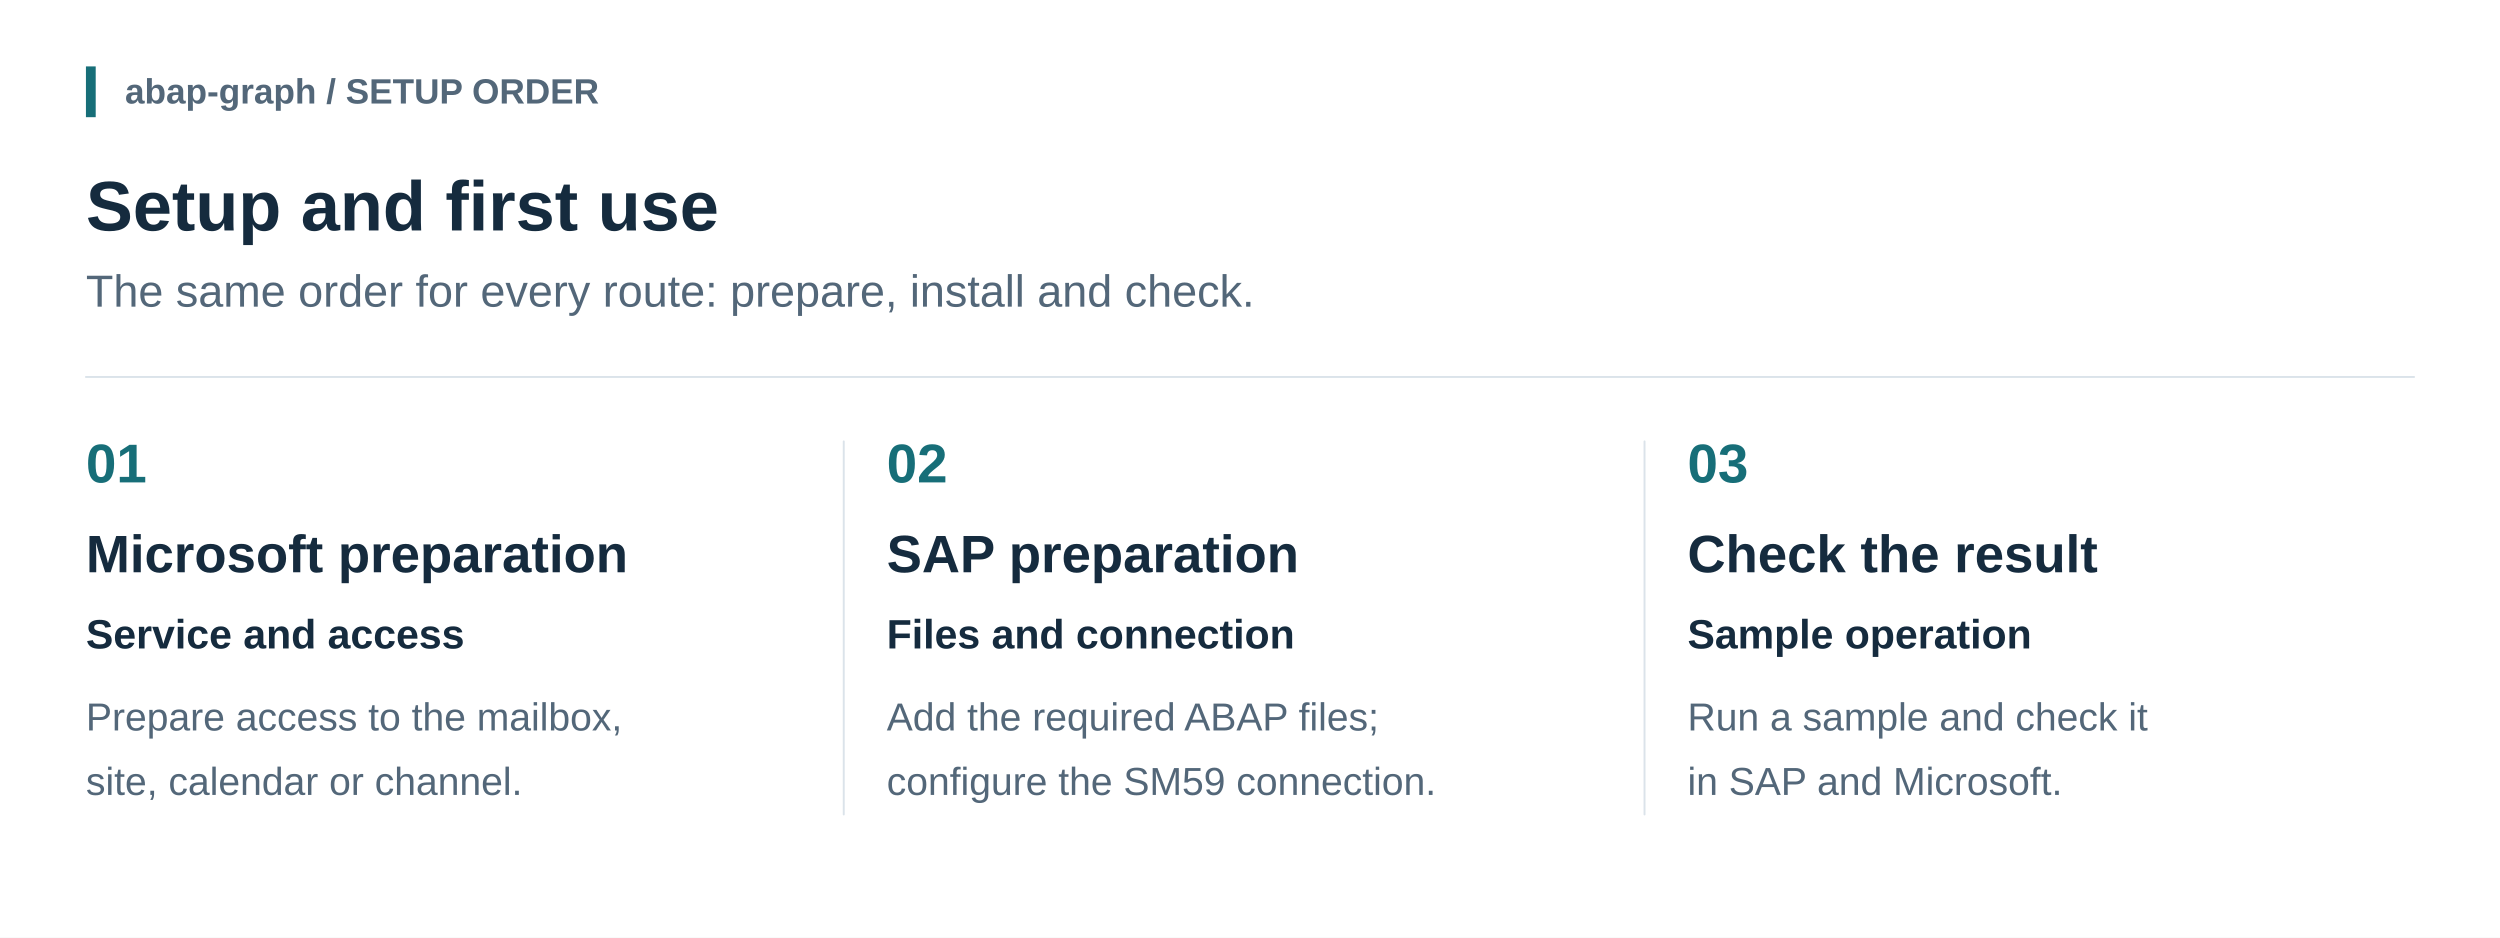
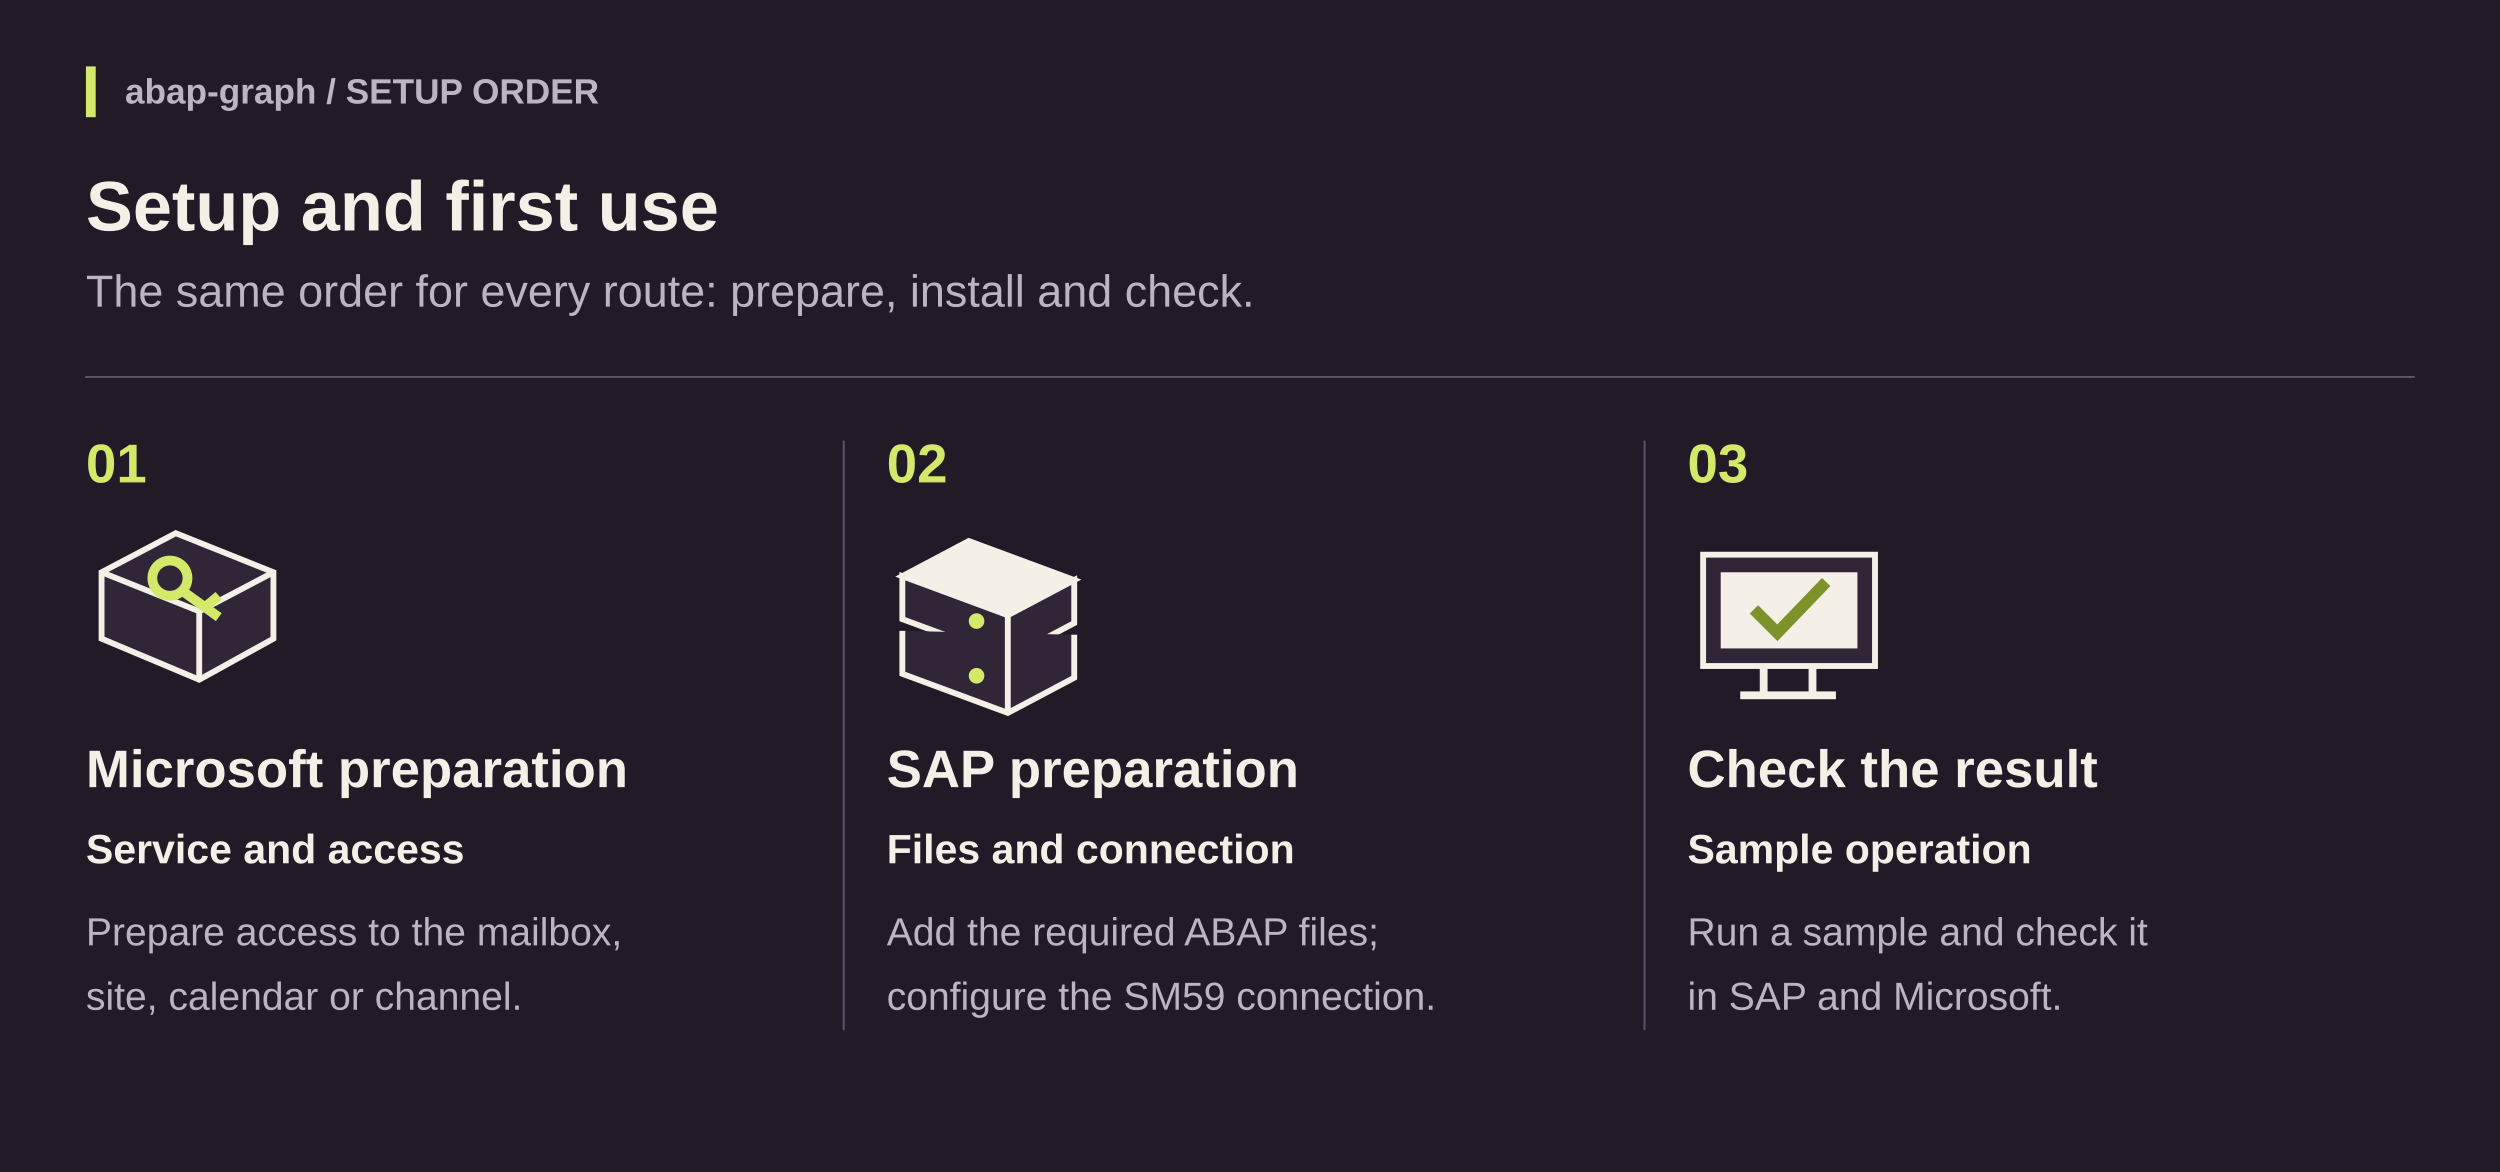
- <svg xmlns="http://www.w3.org/2000/svg" width="1280" height="480" viewBox="0 0 1280 480" role="img" aria-labelledby="title desc">
-   <rect x="0" y="0" width="1280" height="480" rx="0" fill="#f4f7fa" />
-   <rect x="0" y="0" width="1280" height="480" rx="0" fill="#ffffff" />
-   <rect x="44" y="34" width="5" height="26" rx="0" fill="#176e78" />
-   <text x="64" y="53" font-family="Segoe UI, Arial, sans-serif" font-size="18" font-weight="700" fill="#536779">abap-graph  /  SETUP ORDER</text>
-   <text x="44" y="118" font-family="Segoe UI, Arial, sans-serif" font-size="36" font-weight="700" fill="#152b3e">Setup and first use</text>
-   <text x="44" y="157" font-family="Segoe UI, Arial, sans-serif" font-size="23" font-weight="400" fill="#536779">The same order for every route: prepare, install and check.</text>
-   <polyline points="44,193 1236,193" fill="none" stroke="#dbe3ea" stroke-width="1" stroke-linecap="round" stroke-linejoin="round" />
-   <text x="44" y="247" font-family="Segoe UI, Arial, sans-serif" font-size="28" font-weight="700" fill="#176e78">01</text>
-   <text x="44" y="293" font-family="Segoe UI, Arial, sans-serif" font-size="27" font-weight="700" fill="#152b3e">Microsoft preparation</text>
-   <text x="44" y="332" font-family="Segoe UI, Arial, sans-serif" font-size="21" font-weight="700" fill="#152b3e">Service and access</text>
-   <text x="44" y="374" font-family="Segoe UI, Arial, sans-serif" font-size="20" font-weight="400" fill="#536779">Prepare access to the mailbox,</text>
-   <text x="44" y="407" font-family="Segoe UI, Arial, sans-serif" font-size="20" font-weight="400" fill="#536779">site, calendar or channel.</text>
-   <polyline points="432,226 432,417" fill="none" stroke="#dbe3ea" stroke-width="1" stroke-linecap="round" stroke-linejoin="round" />
-   <text x="454" y="247" font-family="Segoe UI, Arial, sans-serif" font-size="28" font-weight="700" fill="#176e78">02</text>
-   <text x="454" y="293" font-family="Segoe UI, Arial, sans-serif" font-size="27" font-weight="700" fill="#152b3e">SAP preparation</text>
-   <text x="454" y="332" font-family="Segoe UI, Arial, sans-serif" font-size="21" font-weight="700" fill="#152b3e">Files and connection</text>
-   <text x="454" y="374" font-family="Segoe UI, Arial, sans-serif" font-size="20" font-weight="400" fill="#536779">Add the required ABAP files;</text>
-   <text x="454" y="407" font-family="Segoe UI, Arial, sans-serif" font-size="20" font-weight="400" fill="#536779">configure the SM59 connection.</text>
-   <polyline points="842,226 842,417" fill="none" stroke="#dbe3ea" stroke-width="1" stroke-linecap="round" stroke-linejoin="round" />
-   <text x="864" y="247" font-family="Segoe UI, Arial, sans-serif" font-size="28" font-weight="700" fill="#176e78">03</text>
-   <text x="864" y="293" font-family="Segoe UI, Arial, sans-serif" font-size="27" font-weight="700" fill="#152b3e">Check the result</text>
-   <text x="864" y="332" font-family="Segoe UI, Arial, sans-serif" font-size="21" font-weight="700" fill="#152b3e">Sample operation</text>
-   <text x="864" y="374" font-family="Segoe UI, Arial, sans-serif" font-size="20" font-weight="400" fill="#536779">Run a sample and check it</text>
-   <text x="864" y="407" font-family="Segoe UI, Arial, sans-serif" font-size="20" font-weight="400" fill="#536779">in SAP and Microsoft.</text>
+ <svg xmlns="http://www.w3.org/2000/svg" width="1280" height="600" viewBox="0 0 1280 600" role="img" aria-labelledby="title desc">
+   <rect x="0" y="0" width="1280" height="600" rx="0" fill="#231A28" />
+   <rect x="0" y="0" width="1280" height="600" rx="0" fill="#231A28" />
+   <rect x="44" y="34" width="5" height="26" rx="0" fill="#D4E86A" />
+   <text x="64" y="53" font-family="Segoe UI, Arial, sans-serif" font-size="18" font-weight="700" fill="#BDB4C2">abap-graph  /  SETUP ORDER</text>
+   <text x="44" y="118" font-family="Segoe UI, Arial, sans-serif" font-size="36" font-weight="700" fill="#F4F0E8">Setup and first use</text>
+   <text x="44" y="157" font-family="Segoe UI, Arial, sans-serif" font-size="23" font-weight="400" fill="#BDB4C2">The same order for every route: prepare, install and check.</text>
+   <polyline points="44,193 1236,193" fill="none" stroke="#605269" stroke-width="1" stroke-linecap="round" stroke-linejoin="round" />
+   <text x="44" y="247" font-family="Segoe UI, Arial, sans-serif" font-size="28" font-weight="700" fill="#D4E86A">01</text>
+   <text x="44" y="403" font-family="Segoe UI, Arial, sans-serif" font-size="27" font-weight="700" fill="#F4F0E8">Microsoft preparation</text>
+   <text x="44" y="442" font-family="Segoe UI, Arial, sans-serif" font-size="21" font-weight="700" fill="#F4F0E8">Service and access</text>
+   <text x="44" y="484" font-family="Segoe UI, Arial, sans-serif" font-size="20" font-weight="400" fill="#BDB4C2">Prepare access to the mailbox,</text>
+   <text x="44" y="517" font-family="Segoe UI, Arial, sans-serif" font-size="20" font-weight="400" fill="#BDB4C2">site, calendar or channel.</text>
+   <polyline points="432,226 432,527" fill="none" stroke="#605269" stroke-width="1" stroke-linecap="round" stroke-linejoin="round" />
+   <text x="454" y="247" font-family="Segoe UI, Arial, sans-serif" font-size="28" font-weight="700" fill="#D4E86A">02</text>
+   <text x="454" y="403" font-family="Segoe UI, Arial, sans-serif" font-size="27" font-weight="700" fill="#F4F0E8">SAP preparation</text>
+   <text x="454" y="442" font-family="Segoe UI, Arial, sans-serif" font-size="21" font-weight="700" fill="#F4F0E8">Files and connection</text>
+   <text x="454" y="484" font-family="Segoe UI, Arial, sans-serif" font-size="20" font-weight="400" fill="#BDB4C2">Add the required ABAP files;</text>
+   <text x="454" y="517" font-family="Segoe UI, Arial, sans-serif" font-size="20" font-weight="400" fill="#BDB4C2">configure the SM59 connection.</text>
+   <polyline points="842,226 842,527" fill="none" stroke="#605269" stroke-width="1" stroke-linecap="round" stroke-linejoin="round" />
+   <text x="864" y="247" font-family="Segoe UI, Arial, sans-serif" font-size="28" font-weight="700" fill="#D4E86A">03</text>
+   <text x="864" y="403" font-family="Segoe UI, Arial, sans-serif" font-size="27" font-weight="700" fill="#F4F0E8">Check the result</text>
+   <text x="864" y="442" font-family="Segoe UI, Arial, sans-serif" font-size="21" font-weight="700" fill="#F4F0E8">Sample operation</text>
+   <text x="864" y="484" font-family="Segoe UI, Arial, sans-serif" font-size="20" font-weight="400" fill="#BDB4C2">Run a sample and check it</text>
+   <text x="864" y="517" font-family="Segoe UI, Arial, sans-serif" font-size="20" font-weight="400" fill="#BDB4C2">in SAP and Microsoft.</text>
+   <g transform="translate(44 269)">
+     <path d="M8 58V24L46 4l50 20v34L58 79Z" fill="#302638" stroke="#F4F0E8" stroke-width="3" />
+     <path d="M8 24l50 20 38-20M58 44v35" fill="none" stroke="#F4F0E8" stroke-width="3" />
+     <circle cx="43" cy="27" r="9" fill="none" stroke="#D4E86A" stroke-width="5" />
+     <path d="M50 34l18 13m-6-6l6-5" stroke="#D4E86A" stroke-width="5" />
+   </g>
+   <g transform="translate(454 269)">
+     <path d="M8 26L42 8l54 20-34 18Z" fill="#F4F0E8" stroke="#F4F0E8" stroke-width="3" />
+     <path d="M8 26v22l54 20 34-18V28L62 46Z" fill="#302638" stroke="#F4F0E8" stroke-width="3" />
+     <path d="M8 54v22l54 20 34-18V56" fill="#302638" stroke="#F4F0E8" stroke-width="3" />
+     <path d="M62 46v50" stroke="#F4F0E8" stroke-width="3" />
+     <circle cx="46" cy="49" r="4" fill="#D4E86A" />
+     <circle cx="46" cy="77" r="4" fill="#D4E86A" />
+   </g>
+   <g transform="translate(864 269)">
+     <path d="M8 15h88v57H8Z" fill="#302638" stroke="#F4F0E8" stroke-width="3" />
+     <path d="M17 24h70v39H17Z" fill="#F4F0E8" />
+     <path d="M39 72v14m25-14v14M27 87h49" stroke="#F4F0E8" stroke-width="4" />
+     <path d="M34 43l12 12 25-26" fill="none" stroke="#7D9329" stroke-width="6" />
+   </g>
</svg>
